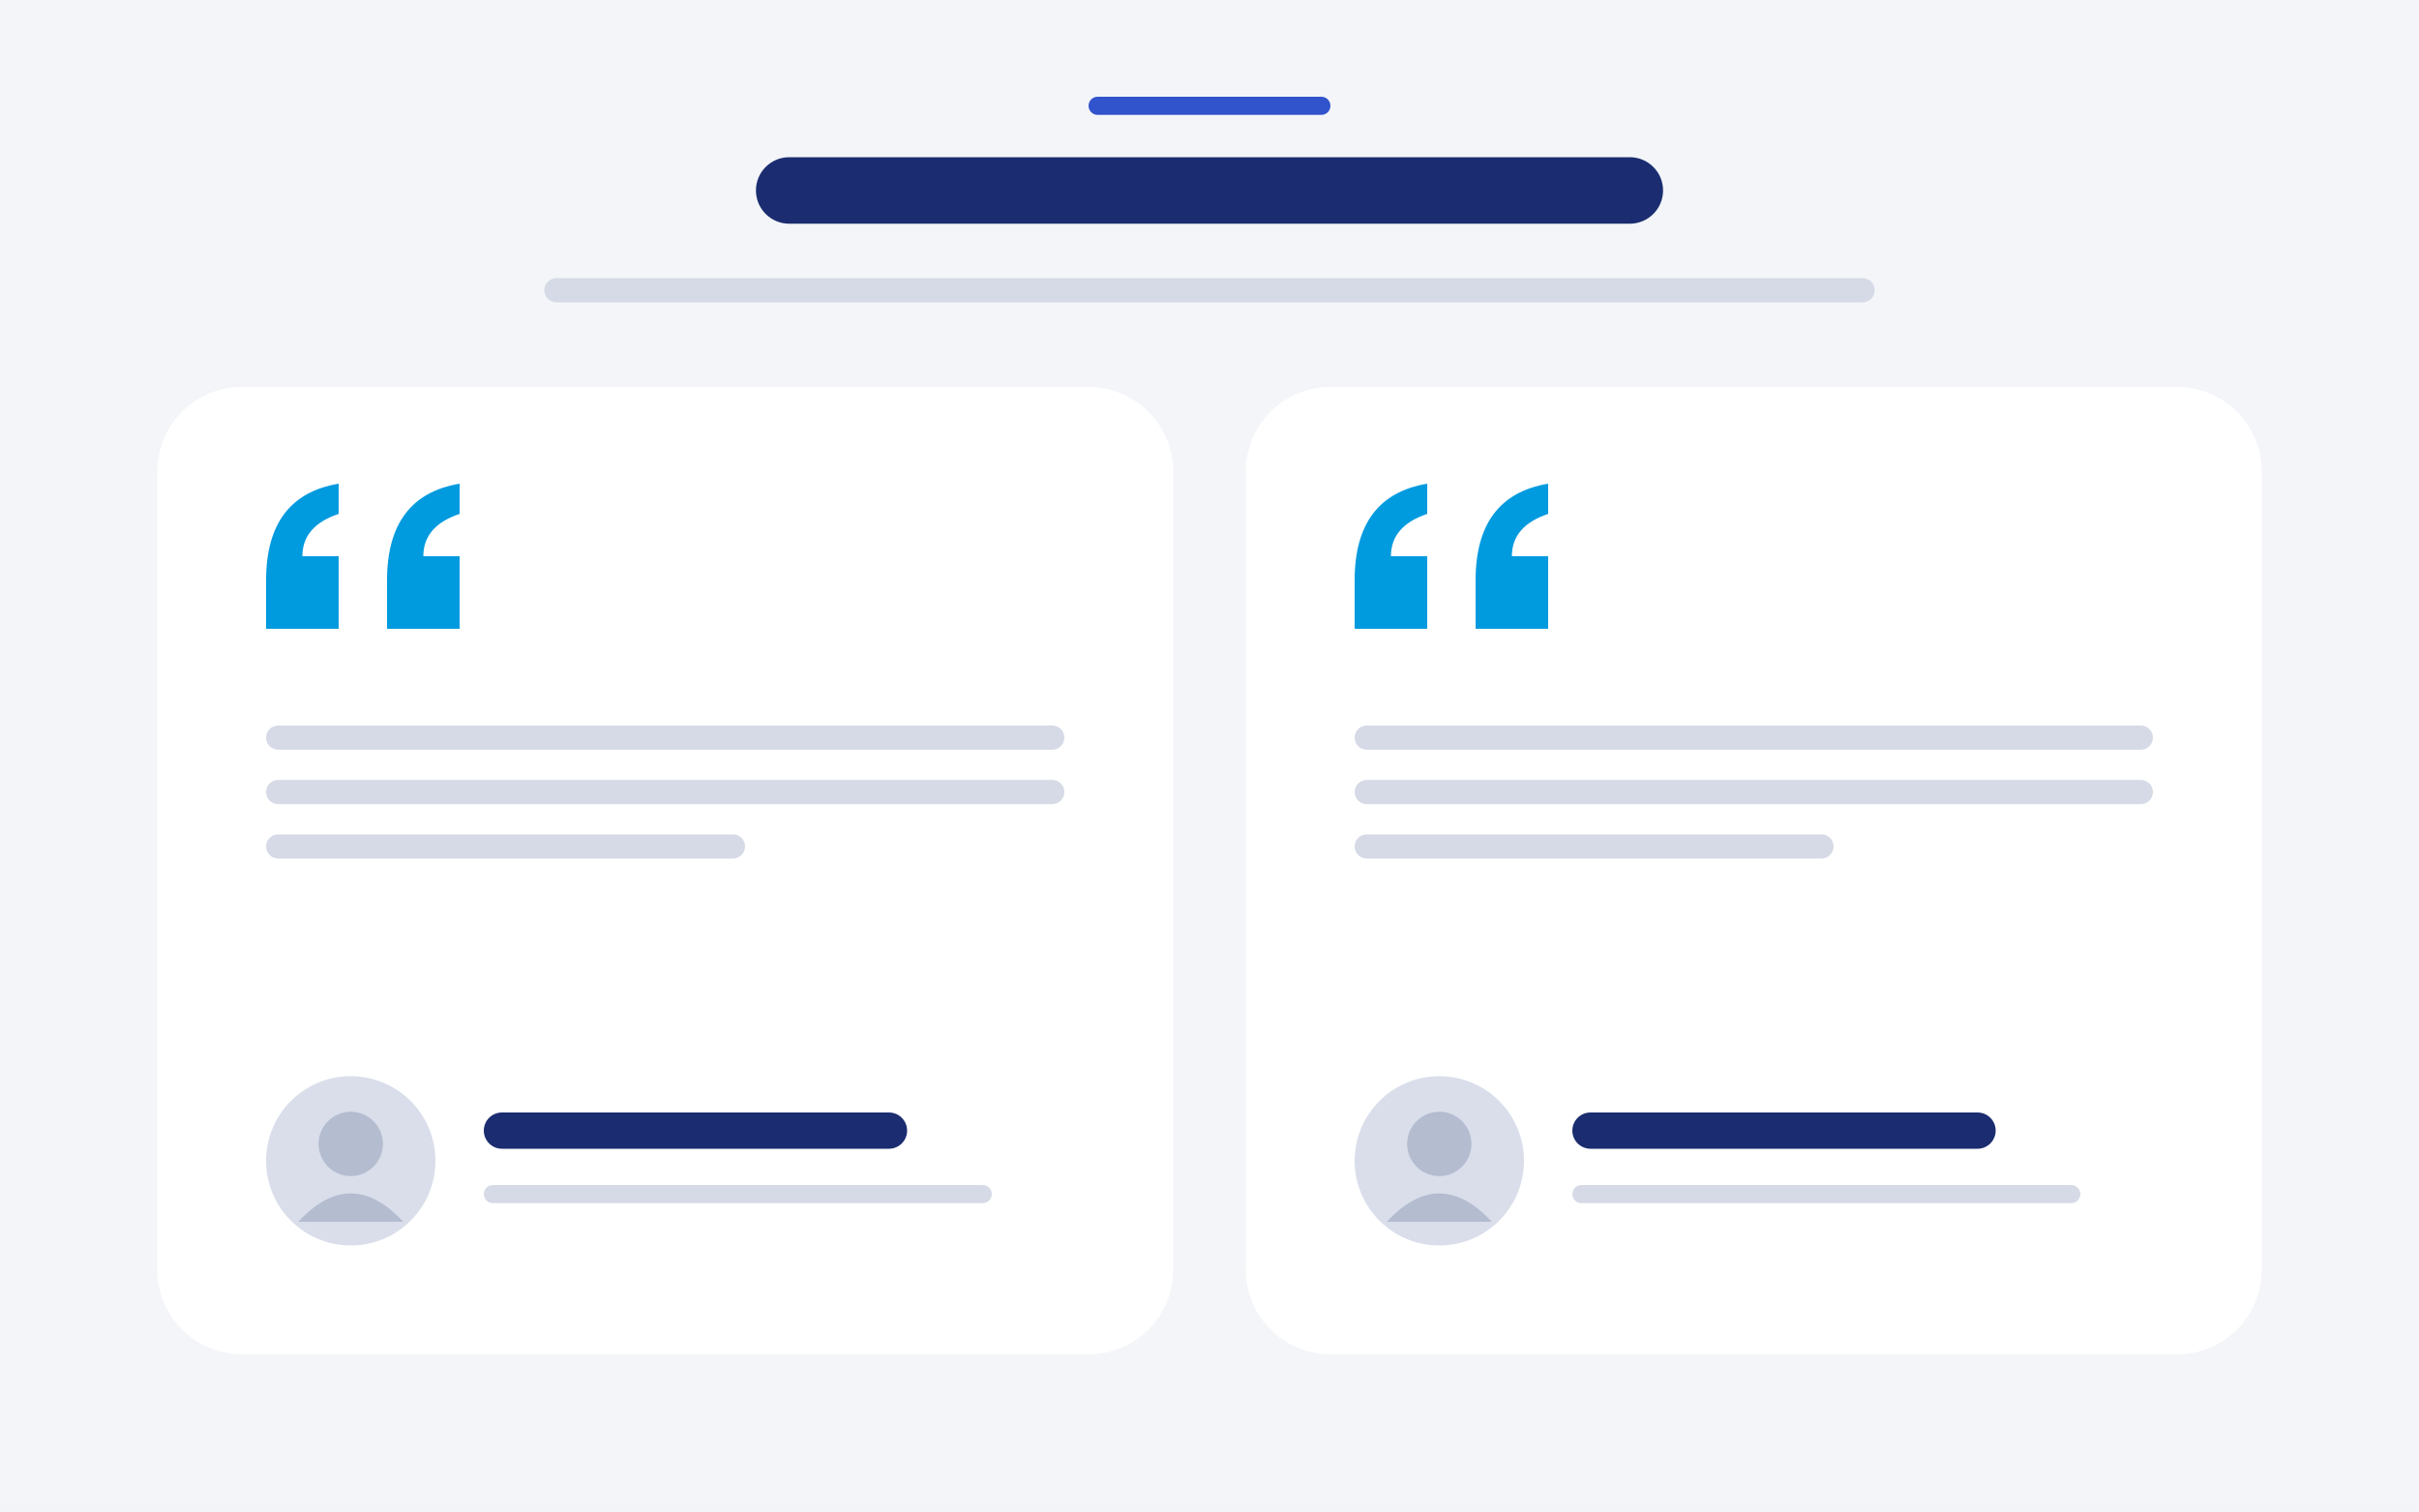
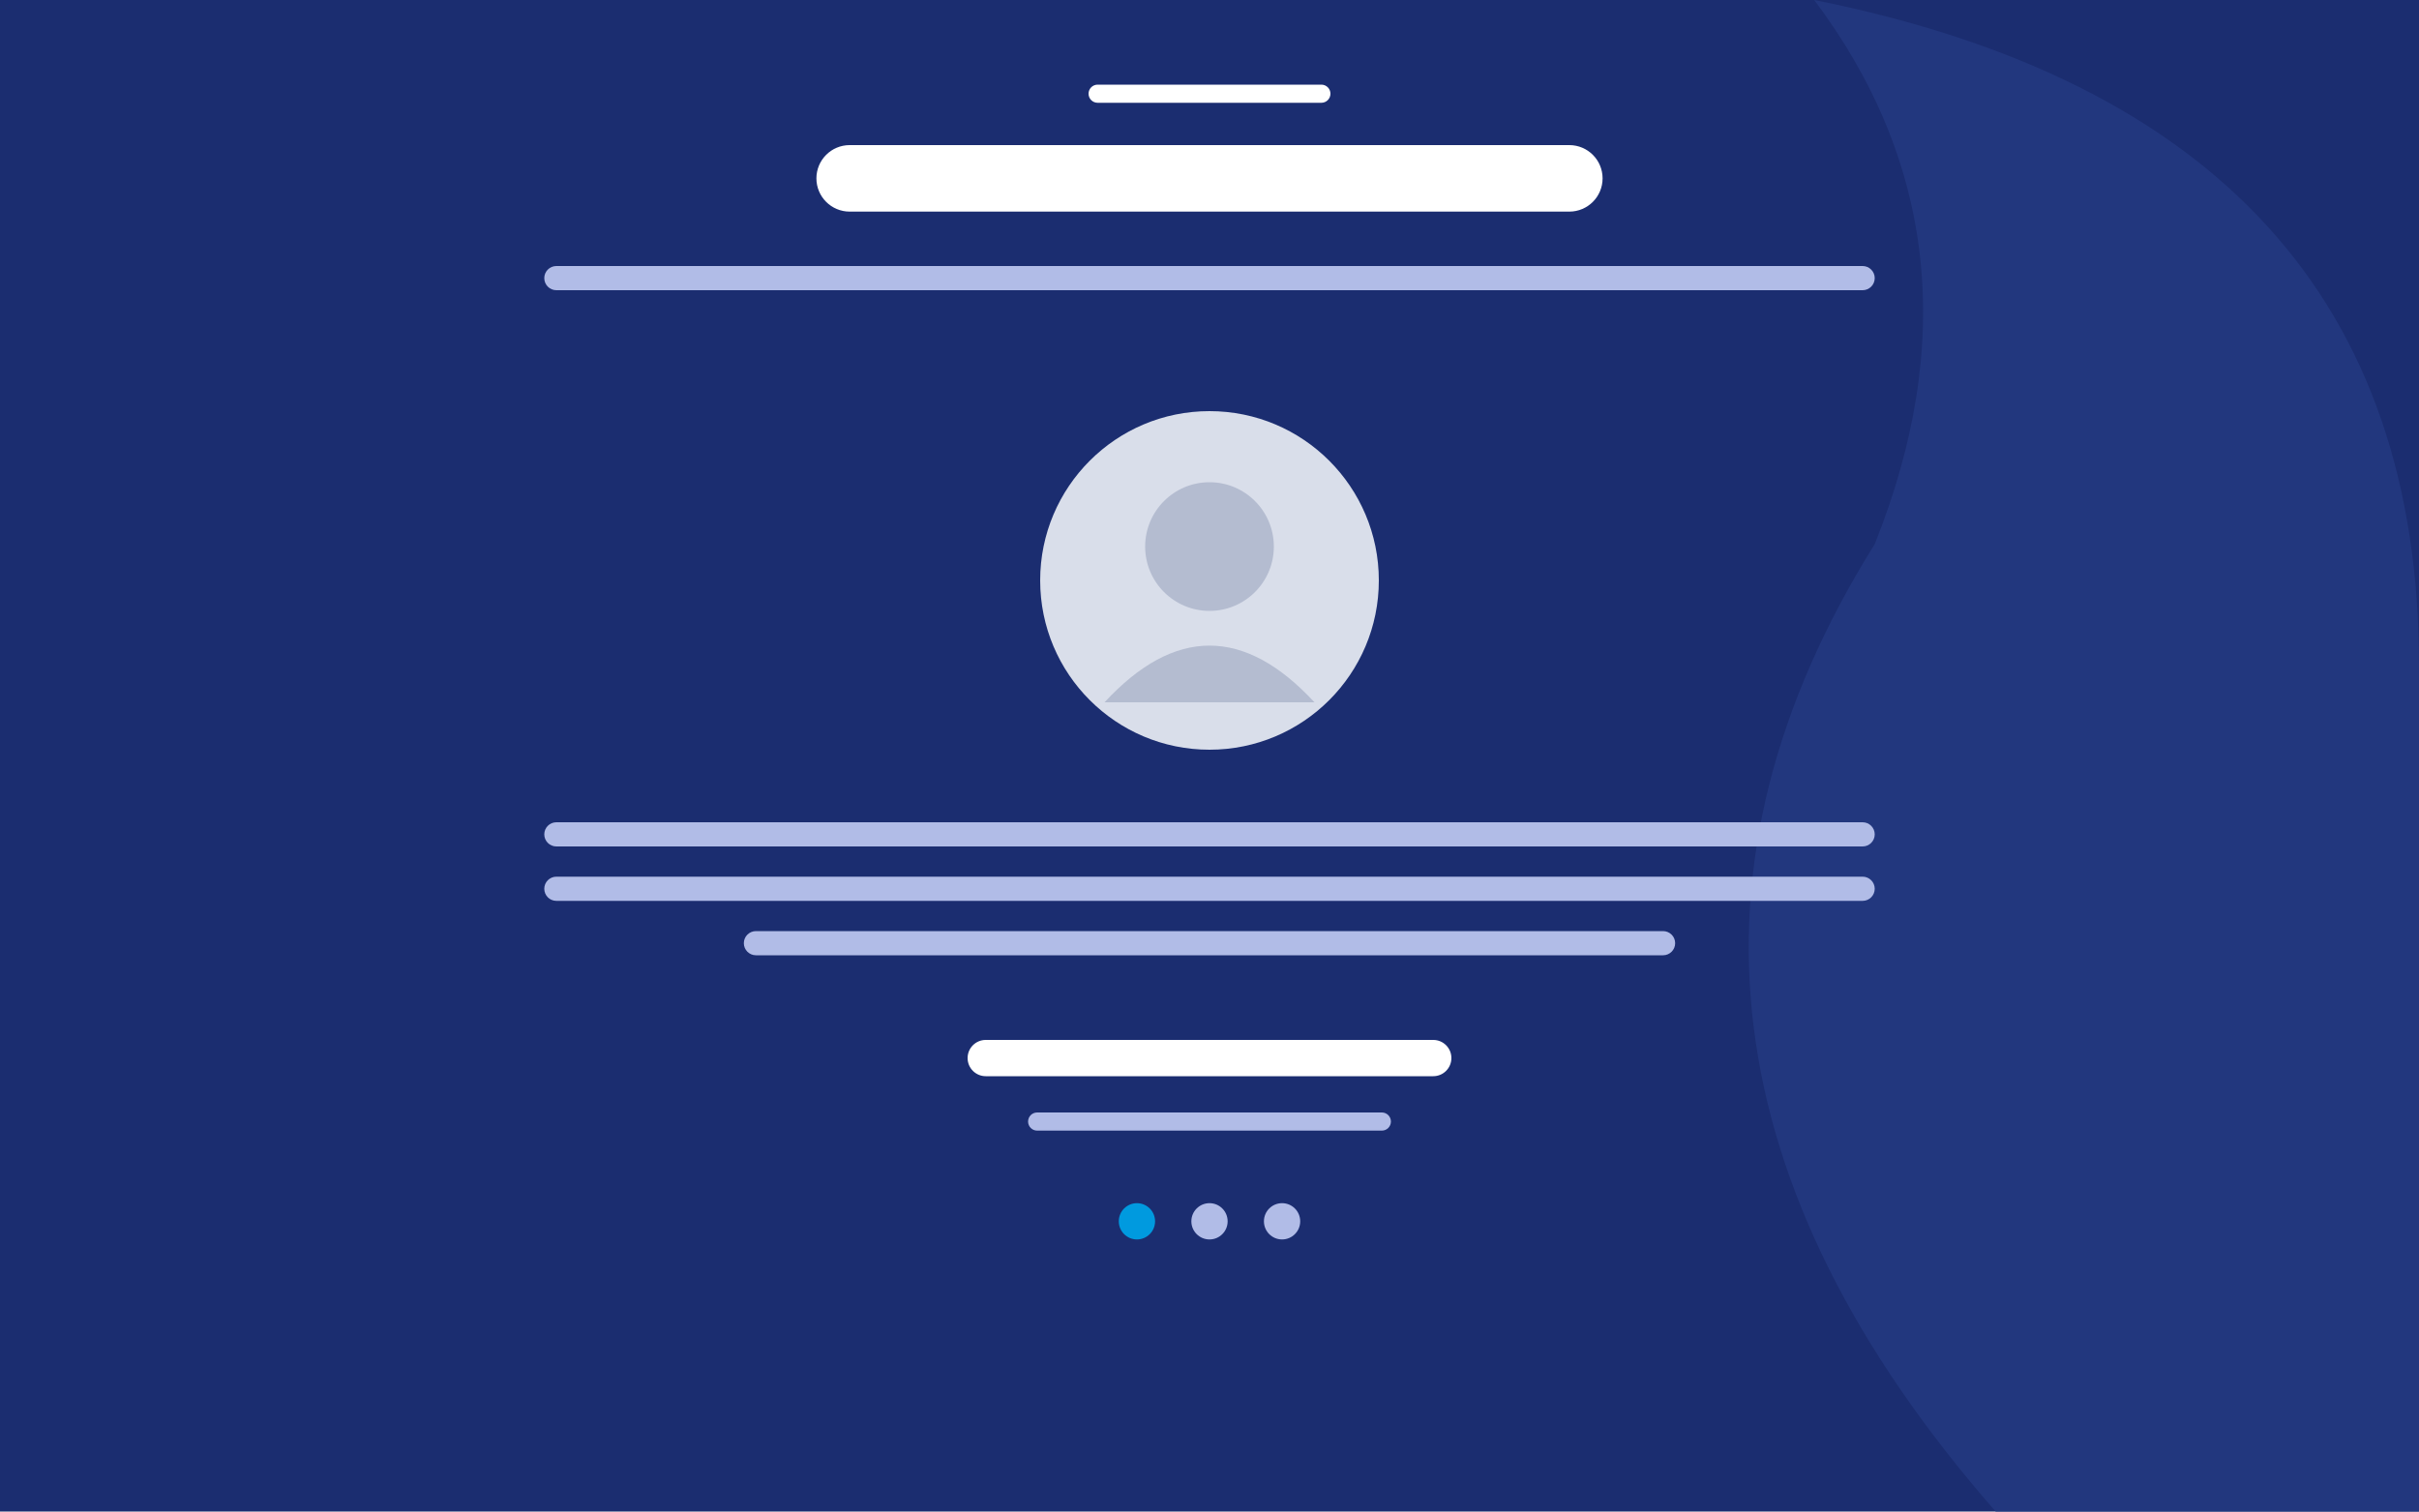
<svg xmlns="http://www.w3.org/2000/svg" viewBox="0 0 400 250" width="400" height="250">
-   <rect width="400" height="250" fill="#F3F5F8" />
-   <rect x="180.0" y="16" width="40" height="3" rx="1.5" fill="#3153CC" />
-   <rect x="125.0" y="26" width="150" height="11" rx="5.5" fill="#1B2D70" />
-   <rect x="90.0" y="46" width="220" height="4" rx="2.0" fill="#D5DAE6" />
-   <rect x="26" y="64" width="168" height="160" rx="14" fill="#FFFFFF" />
-   <path d="M44 96 q0 -14 12 -16 l0 5 q-6 2 -6 7 l6 0 0 12 -12 0 z" fill="#009ADF" />
-   <path d="M64 96 q0 -14 12 -16 l0 5 q-6 2 -6 7 l6 0 0 12 -12 0 z" fill="#009ADF" />
-   <rect x="44" y="120" width="132" height="4" rx="2.0" fill="#D5DAE6" />
-   <rect x="44" y="129" width="132" height="4" rx="2.0" fill="#D5DAE6" />
-   <rect x="44" y="138" width="79.2" height="4" rx="2.0" fill="#D5DAE6" />
-   <circle cx="58" cy="192" r="14" fill="#D9DEEA" />
-   <circle cx="58" cy="189.2" r="5.32" fill="#B4BCD0" />
-   <path d="M49.32 202.08 Q58 192.7 66.68 202.08 Z" fill="#B4BCD0" />
-   <rect x="80" y="184" width="70" height="6" rx="3.0" fill="#1B2D70" />
-   <rect x="80" y="196" width="84" height="3" rx="1.5" fill="#D5DAE6" />
-   <rect x="206" y="64" width="168" height="160" rx="14" fill="#FFFFFF" />
-   <path d="M224 96 q0 -14 12 -16 l0 5 q-6 2 -6 7 l6 0 0 12 -12 0 z" fill="#009ADF" />
-   <path d="M244 96 q0 -14 12 -16 l0 5 q-6 2 -6 7 l6 0 0 12 -12 0 z" fill="#009ADF" />
-   <rect x="224" y="120" width="132" height="4" rx="2.0" fill="#D5DAE6" />
-   <rect x="224" y="129" width="132" height="4" rx="2.0" fill="#D5DAE6" />
-   <rect x="224" y="138" width="79.2" height="4" rx="2.0" fill="#D5DAE6" />
-   <circle cx="238" cy="192" r="14" fill="#D9DEEA" />
-   <circle cx="238" cy="189.2" r="5.32" fill="#B4BCD0" />
-   <path d="M229.32 202.08 Q238 192.7 246.68 202.08 Z" fill="#B4BCD0" />
-   <rect x="260" y="184" width="70" height="6" rx="3.0" fill="#1B2D70" />
-   <rect x="260" y="196" width="84" height="3" rx="1.5" fill="#D5DAE6" />
+   <rect width="400" height="250" fill="#1B2D70" />
+   <path d="M300 0 Q400 20 400 110 L400 250 L330 250 Q260 170 310 90 Q330 40 300 0 Z" fill="#22377E" />
+   <rect x="180.0" y="14" width="40" height="3" rx="1.5" fill="#FFFFFF" />
+   <rect x="135.0" y="24" width="130" height="11" rx="5.5" fill="#FFFFFF" />
+   <rect x="90.0" y="44" width="220" height="4" rx="2.0" fill="#B1BCE7" />
+   <circle cx="200" cy="96" r="28" fill="#D9DEEA" />
+   <circle cx="200" cy="90.4" r="10.64" fill="#B4BCD0" />
+   <path d="M182.64 116.16 Q200 97.4 217.36 116.16 Z" fill="#B4BCD0" />
+   <rect x="90.0" y="136" width="220" height="4" rx="2.0" fill="#B1BCE7" />
+   <rect x="90.0" y="145" width="220" height="4" rx="2.0" fill="#B1BCE7" />
+   <rect x="123.0" y="154" width="154.0" height="4" rx="2.0" fill="#B1BCE7" />
+   <rect x="160" y="172" width="80" height="6" rx="3.0" fill="#FFFFFF" />
+   <rect x="170" y="184" width="60" height="3" rx="1.5" fill="#B1BCE7" />
+   <circle cx="188" cy="202" r="3" fill="#009ADF" />
+   <circle cx="200" cy="202" r="3" fill="#B1BCE7" />
+   <circle cx="212" cy="202" r="3" fill="#B1BCE7" />
</svg>
